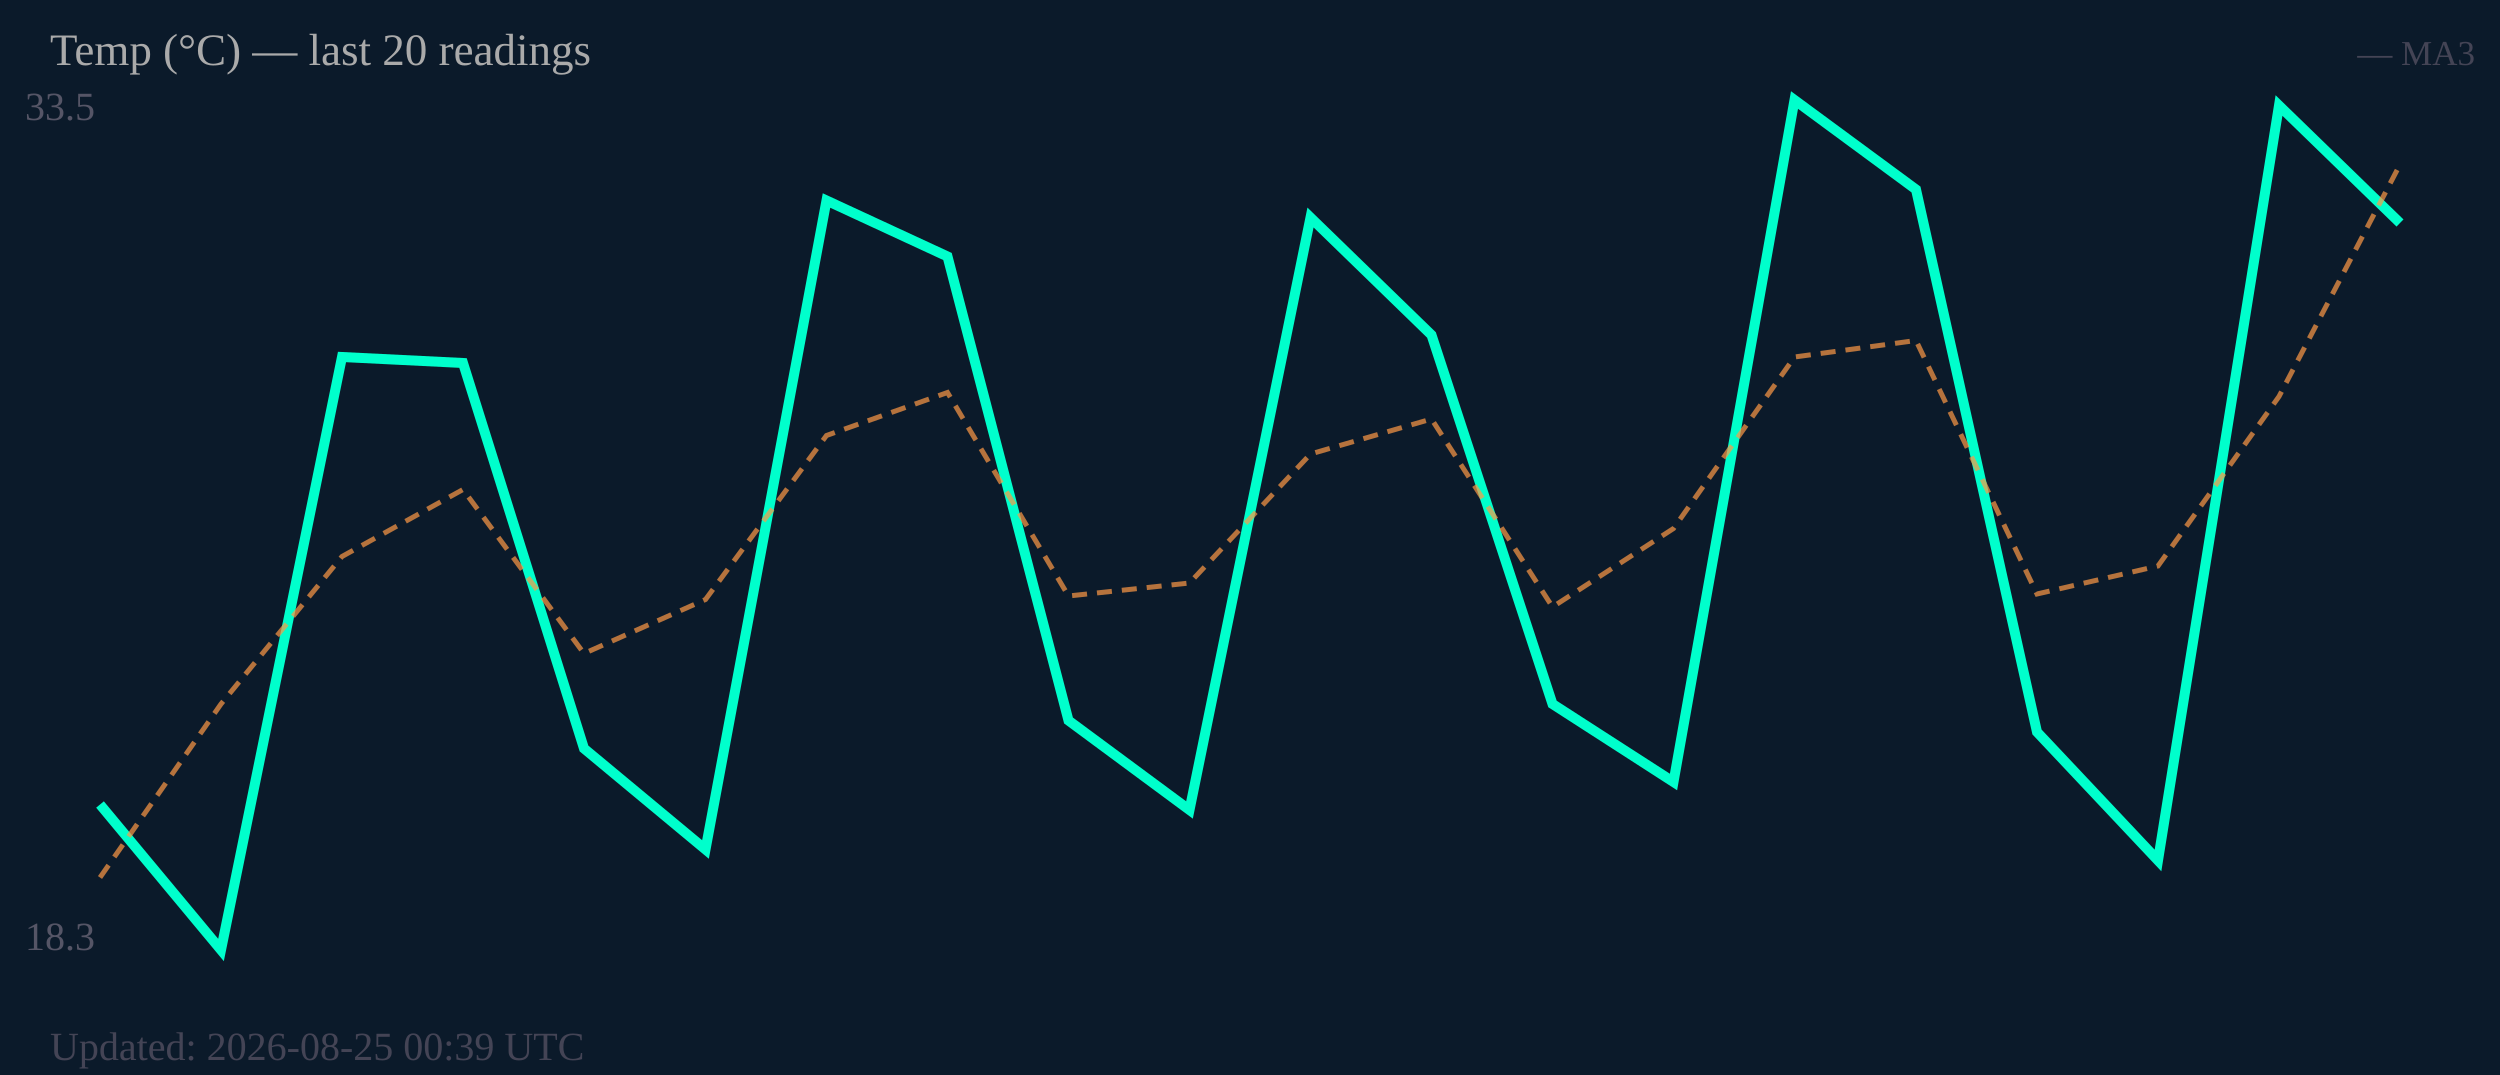
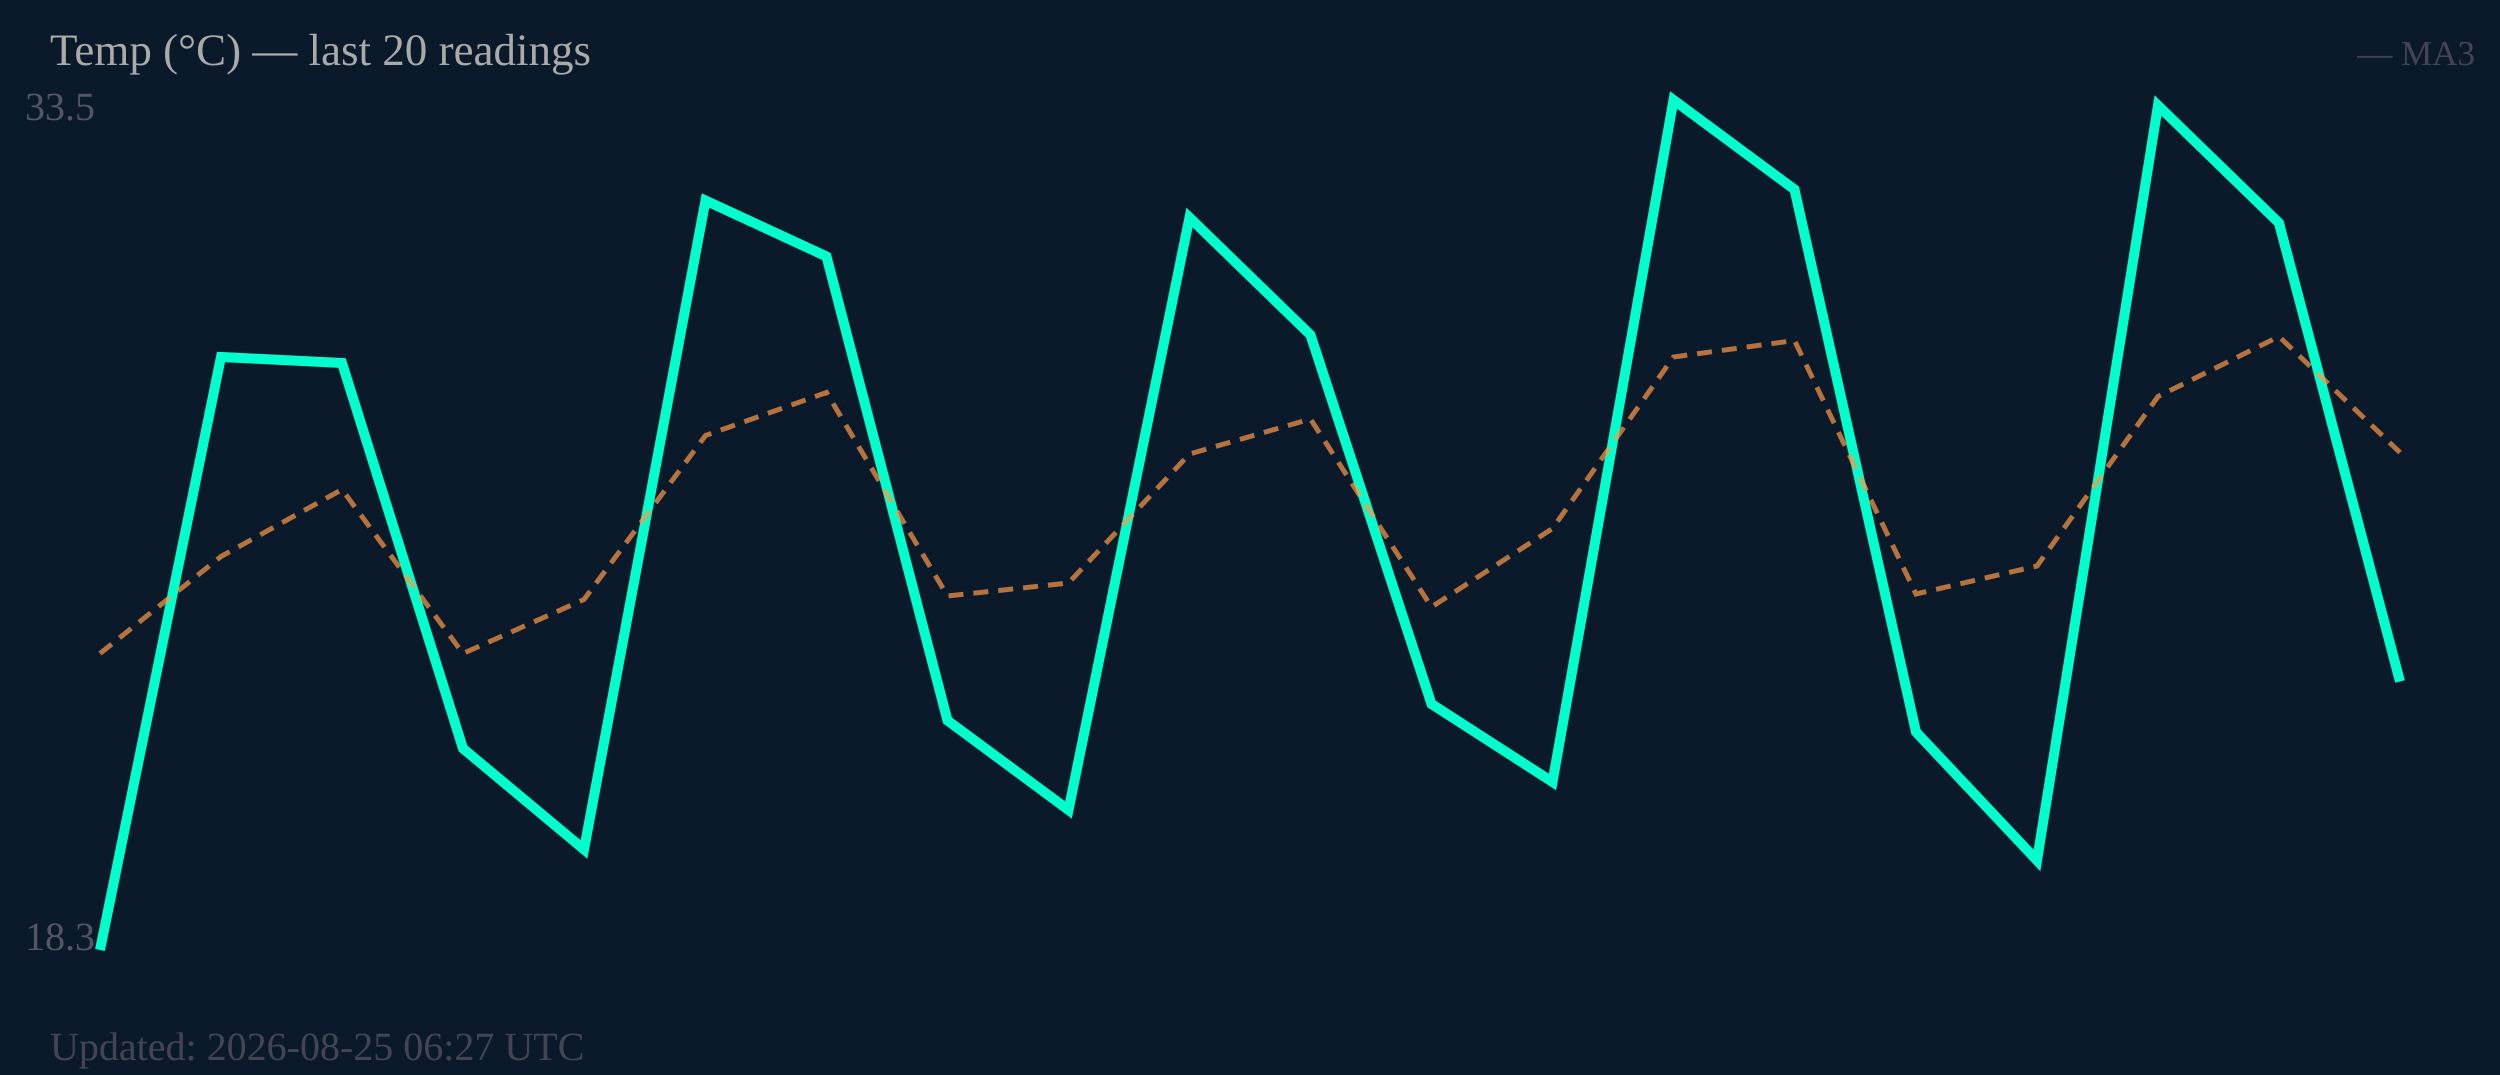
<svg xmlns="http://www.w3.org/2000/svg" width="500" height="215" viewBox="0 0 500 215">
  <rect width="500" height="215" fill="#0b1a2a" />
  <text x="5" y="24" font-size="8" fill="#556">33.5</text>
  <text x="5" y="190" font-size="8" fill="#556">18.3</text>
-   <polyline fill="none" stroke="#00ffcc" stroke-width="2" points="20.0,160.9 44.2,190.0 68.4,71.4 92.6,72.6 116.8,149.7 141.1,169.9 165.3,40.1 189.5,51.3 213.7,144.1 237.9,162.0 262.1,43.5 286.3,67.0 310.5,140.8 334.7,156.4 358.9,20.0 383.2,37.9 407.4,146.4 431.6,172.1 455.8,21.1 480.0,44.6" />
-   <polyline fill="none" stroke="#ff9944" stroke-width="1" stroke-dasharray="3,2" opacity="0.7" points="20.0,175.5 44.2,140.8 68.4,111.3 92.6,97.9 116.8,130.7 141.1,119.9 165.3,87.1 189.5,78.5 213.7,119.2 237.9,116.6 262.1,90.8 286.3,83.8 310.5,121.4 334.7,105.7 358.9,71.4 383.2,68.1 407.4,118.8 431.6,113.2 455.8,79.3 480.0,32.9" />
+   <polyline fill="none" stroke="#00ffcc" stroke-width="2" points="20.0,190.0 44.2,71.4 68.4,72.6 92.6,149.7 116.8,169.9 141.1,40.1 165.3,51.3 189.5,144.1 213.7,162.0 237.9,43.5 262.1,67.0 286.3,140.8 310.5,156.4 334.7,20.0 358.9,37.9 383.2,146.4 407.4,172.1 431.6,21.1 455.8,44.6 480.0,136.3" />
+   <polyline fill="none" stroke="#ff9944" stroke-width="1" stroke-dasharray="3,2" opacity="0.7" points="20.0,130.7 44.2,111.3 68.4,97.9 92.6,130.7 116.8,119.9 141.1,87.1 165.3,78.5 189.5,119.2 213.7,116.6 237.9,90.8 262.1,83.8 286.3,121.4 310.5,105.7 334.7,71.4 358.9,68.1 383.2,118.8 407.4,113.2 431.6,79.3 455.8,67.3 480.0,90.5" />
  <text x="10" y="13" font-size="9" fill="#aaa">Temp (°C) — last 20 readings</text>
  <text x="495" y="13" font-size="7" fill="#445" text-anchor="end">— MA3</text>
-   <text x="10" y="212" font-size="8" fill="#445">Updated: 2026-08-25 00:39 UTC</text>
+   <text x="10" y="212" font-size="8" fill="#445">Updated: 2026-08-25 06:27 UTC</text>
</svg>
